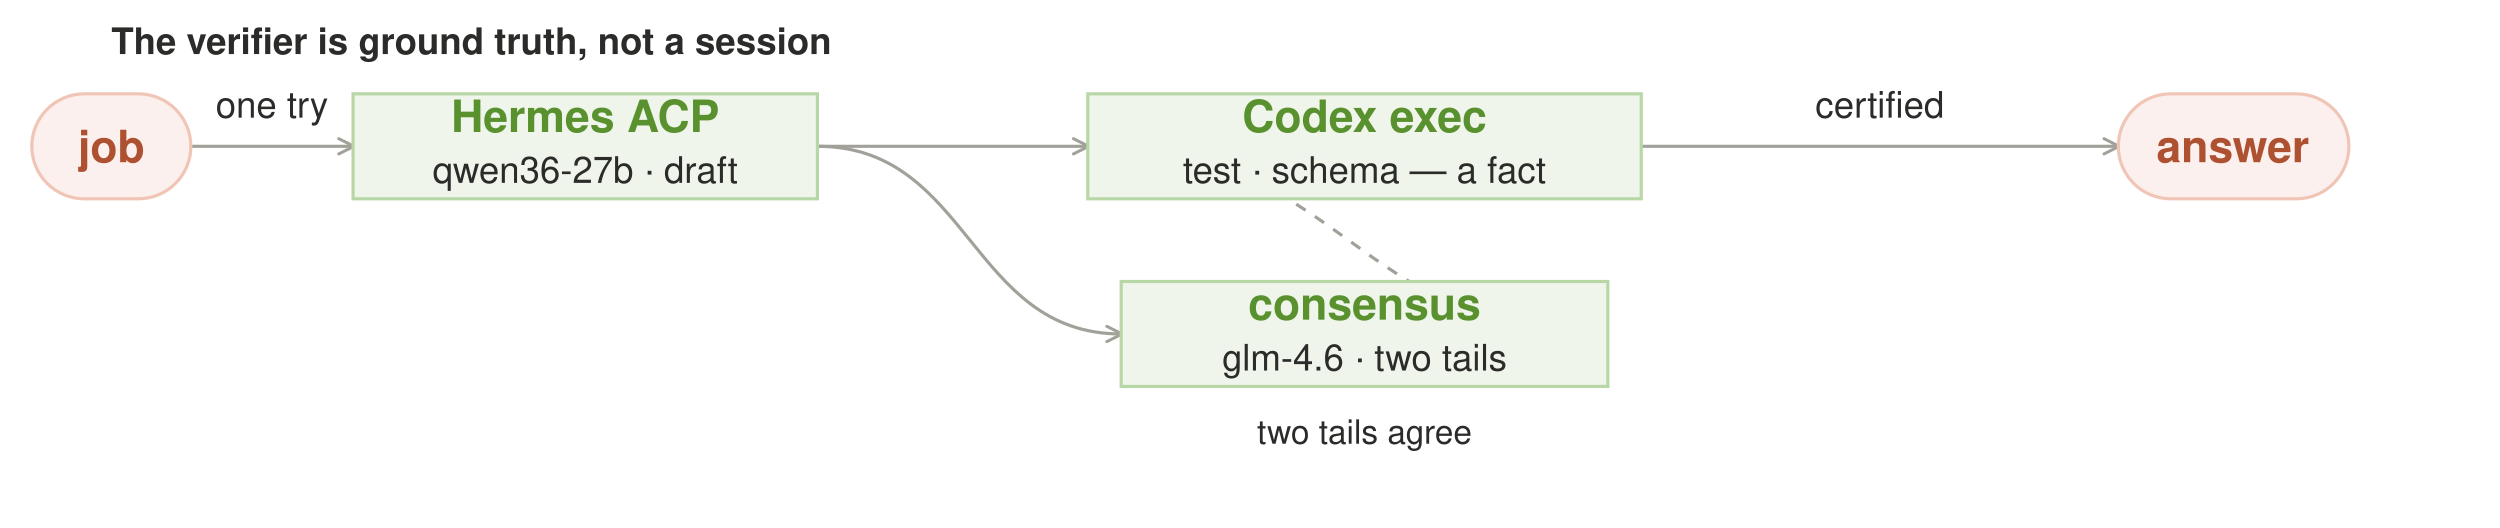
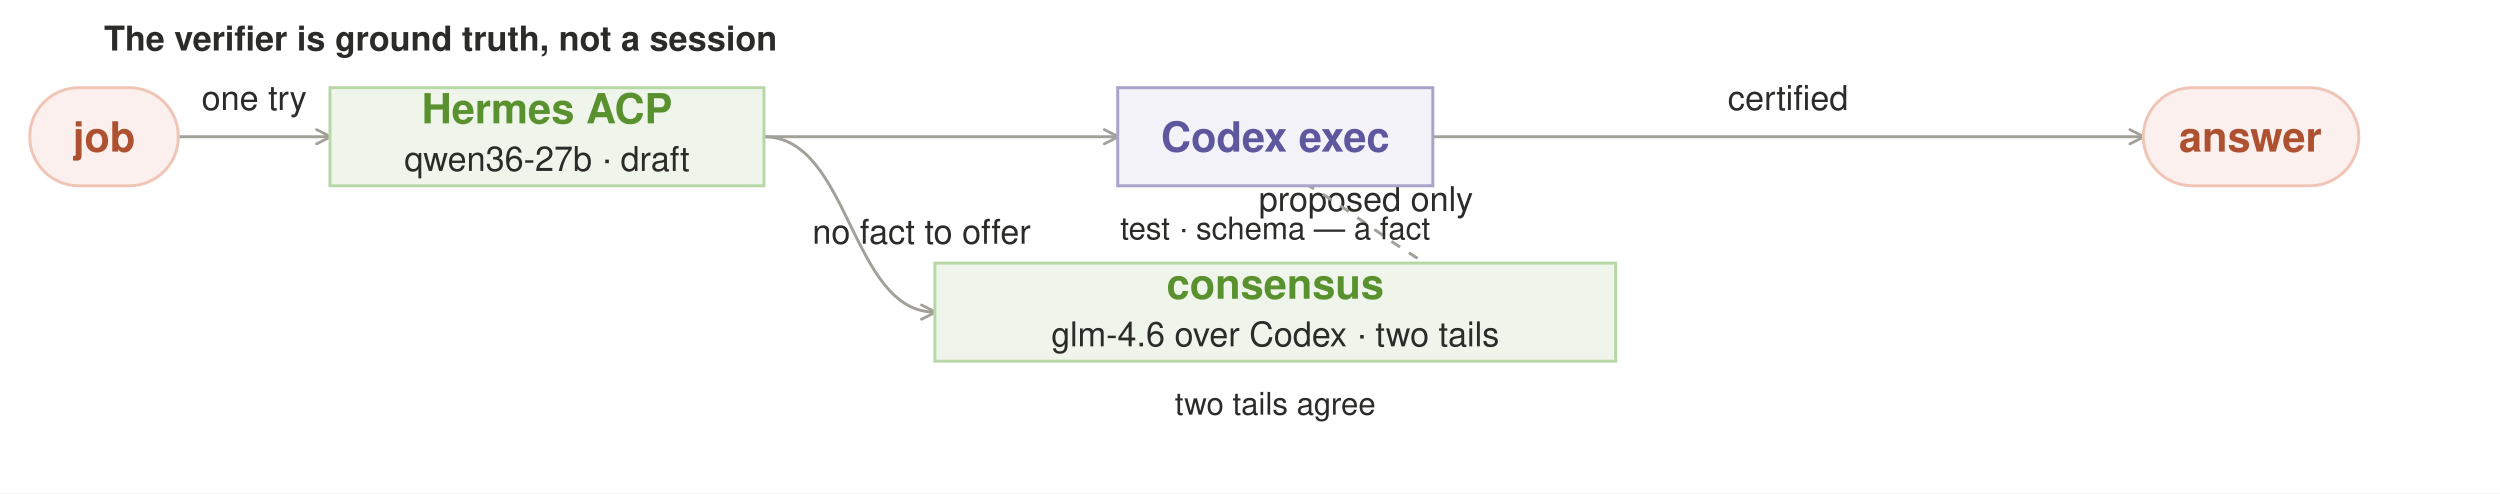
- <svg xmlns="http://www.w3.org/2000/svg" viewBox="0 0 1572 332" font-family="Avenir Next, Nunito, Segoe UI, Helvetica, Arial, sans-serif">
+ <svg xmlns="http://www.w3.org/2000/svg" viewBox="0 0 1682 332" font-family="Avenir Next, Nunito, Segoe UI, Helvetica, Arial, sans-serif">
  <defs>
    <marker id="ha" markerWidth="13.3" markerHeight="13.3" refX="11" refY="7.0" orient="auto" markerUnits="userSpaceOnUse">
      <path d="M2 2.2 L11.5 7.0 L2 11.8" fill="none" stroke="#a1a099" stroke-width="1.9" stroke-linecap="round" stroke-linejoin="round" />
    </marker>
    <marker id="Ha" markerWidth="18.1" markerHeight="18.1" refX="15" refY="9.5" orient="auto" markerUnits="userSpaceOnUse">
      <path d="M2 3.0 L15.6 9.5 L2 16.0" fill="none" stroke="#a1a099" stroke-width="3.0" stroke-linecap="round" stroke-linejoin="round" />
    </marker>
    <marker id="hg" markerWidth="13.3" markerHeight="13.3" refX="11" refY="7.0" orient="auto" markerUnits="userSpaceOnUse">
      <path d="M2 2.2 L11.5 7.0 L2 11.8" fill="none" stroke="#5a912f" stroke-width="1.9" stroke-linecap="round" stroke-linejoin="round" />
    </marker>
    <marker id="Hg" markerWidth="18.1" markerHeight="18.1" refX="15" refY="9.5" orient="auto" markerUnits="userSpaceOnUse">
      <path d="M2 3.0 L15.6 9.5 L2 16.0" fill="none" stroke="#5a912f" stroke-width="3.0" stroke-linecap="round" stroke-linejoin="round" />
    </marker>
    <marker id="hp" markerWidth="13.3" markerHeight="13.3" refX="11" refY="7.0" orient="auto" markerUnits="userSpaceOnUse">
      <path d="M2 2.2 L11.5 7.0 L2 11.8" fill="none" stroke="#5d579d" stroke-width="1.9" stroke-linecap="round" stroke-linejoin="round" />
    </marker>
    <marker id="Hp" markerWidth="18.1" markerHeight="18.1" refX="15" refY="9.5" orient="auto" markerUnits="userSpaceOnUse">
      <path d="M2 3.0 L15.6 9.5 L2 16.0" fill="none" stroke="#5d579d" stroke-width="3.0" stroke-linecap="round" stroke-linejoin="round" />
    </marker>
    <marker id="hc" markerWidth="13.3" markerHeight="13.3" refX="11" refY="7.0" orient="auto" markerUnits="userSpaceOnUse">
      <path d="M2 2.2 L11.5 7.0 L2 11.8" fill="none" stroke="#ad5130" stroke-width="1.9" stroke-linecap="round" stroke-linejoin="round" />
    </marker>
    <marker id="Hc" markerWidth="18.1" markerHeight="18.1" refX="15" refY="9.5" orient="auto" markerUnits="userSpaceOnUse">
      <path d="M2 3.0 L15.6 9.5 L2 16.0" fill="none" stroke="#ad5130" stroke-width="3.0" stroke-linecap="round" stroke-linejoin="round" />
    </marker>
    <marker id="hk" markerWidth="13.3" markerHeight="13.3" refX="11" refY="7.0" orient="auto" markerUnits="userSpaceOnUse">
      <path d="M2 2.2 L11.5 7.0 L2 11.8" fill="none" stroke="#2b2b29" stroke-width="1.9" stroke-linecap="round" stroke-linejoin="round" />
    </marker>
    <marker id="Hk" markerWidth="18.1" markerHeight="18.1" refX="15" refY="9.5" orient="auto" markerUnits="userSpaceOnUse">
      <path d="M2 3.0 L15.6 9.5 L2 16.0" fill="none" stroke="#2b2b29" stroke-width="3.0" stroke-linecap="round" stroke-linejoin="round" />
    </marker>
  </defs>
-   <rect width="1572" height="332" fill="#fff" />
+   <rect width="1682" height="332" fill="#fff" />
  <text x="70" y="34" text-anchor="start" fill="#2b2b29" font-size="23" font-weight="700">The verifier is ground truth, not a session</text>
  <text x="171" y="74" text-anchor="middle" fill="#2b2b29" font-size="23">one try</text>
-   <text x="1182" y="74" text-anchor="middle" fill="#2b2b29" font-size="23">certified</text>
-   <text x="760" y="452" text-anchor="middle" fill="#2b2b29" font-size="23">no fact to offer</text>
-   <text x="985" y="367" text-anchor="middle" fill="#2b2b29" font-size="23">proposed only</text>
+   <text x="1203" y="74" text-anchor="middle" fill="#2b2b29" font-size="23">certified</text>
+   <text x="620" y="164" text-anchor="middle" fill="#2b2b29" font-size="23">no fact to offer</text>
+   <text x="919" y="142" text-anchor="middle" fill="#2b2b29" font-size="23">proposed only</text>
  <path d="M 120 92 C 171 92, 171 92, 222 92" fill="none" stroke="#a1a099" stroke-width="2" marker-end="url(#ha)" />
-   <path d="M 514 92 C 599 92, 599 92, 684 92" fill="none" stroke="#a1a099" stroke-width="2" marker-end="url(#ha)" />
-   <path d="M 1032 92 C 1182 92, 1182 92, 1332 92" fill="none" stroke="#a1a099" stroke-width="2" marker-end="url(#ha)" />
-   <path d="M 514 92 C 610 92, 610 210, 705 210" fill="none" stroke="#a1a099" stroke-width="2" marker-end="url(#ha)" />
-   <path d="M 1011 210 C 848 210, 848 92, 684 92" fill="none" stroke="#a1a099" stroke-width="2" stroke-dasharray="7 7" marker-end="url(#ha)" />
+   <path d="M 514 92 C 633 92, 633 92, 752 92" fill="none" stroke="#a1a099" stroke-width="2" marker-end="url(#ha)" />
+   <path d="M 964 92 C 1203 92, 1203 92, 1442 92" fill="none" stroke="#a1a099" stroke-width="2" marker-end="url(#ha)" />
+   <path d="M 514 92 C 572 92, 572 210, 629 210" fill="none" stroke="#a1a099" stroke-width="2" marker-end="url(#ha)" />
+   <path d="M 1087 210 C 920 210, 920 92, 752 92" fill="none" stroke="#a1a099" stroke-width="2" stroke-dasharray="7 7" marker-end="url(#ha)" />
  <rect x="20" y="59" width="100" height="66" rx="33" fill="#fbf0ed" stroke="#f0c5b6" stroke-width="2" />
  <text x="70" y="102" text-anchor="middle" fill="#ad5130" font-size="28" font-weight="600">job</text>
  <rect x="222" y="59" width="292" height="66" rx="0" fill="#eff5ea" stroke="#b8d7a6" stroke-width="2" />
  <text x="368" y="83" text-anchor="middle" fill="#5a912f" font-size="28" font-weight="600">Hermes ACP</text>
  <text x="368" y="115" text-anchor="middle" fill="#2b2b29" font-size="23">qwen36-27b · draft</text>
-   <rect x="684" y="59" width="348" height="66" rx="0" fill="#eff5ea" stroke="#b8d7a6" stroke-width="2" />
-   <text x="858" y="83" text-anchor="middle" fill="#5a912f" font-size="28" font-weight="600">Codex exec</text>
-   <text x="858" y="115" text-anchor="middle" fill="#2b2b29" font-size="23">test · schema — a fact</text>
-   <rect x="705" y="177" width="306" height="66" rx="0" fill="#eff5ea" stroke="#b8d7a6" stroke-width="2" />
+   <rect x="752" y="59" width="212" height="66" rx="0" fill="#f3f2f9" stroke="#a9a3c9" stroke-width="2" />
+   <text x="858" y="102" text-anchor="middle" fill="#5d579d" font-size="28" font-weight="600">Codex exec</text>
+   <text x="858" y="161" text-anchor="middle" fill="#2b2b29" font-size="21">test · schema — a fact</text>
+   <rect x="629" y="177" width="458" height="66" rx="0" fill="#eff5ea" stroke="#b8d7a6" stroke-width="2" />
  <text x="858" y="201" text-anchor="middle" fill="#5a912f" font-size="28" font-weight="600">consensus</text>
-   <text x="858" y="233" text-anchor="middle" fill="#2b2b29" font-size="23">glm-4.6 · two tails</text>
+   <text x="858" y="233" text-anchor="middle" fill="#2b2b29" font-size="23">glm-4.6 over Codex · two tails</text>
  <text x="858" y="279" text-anchor="middle" fill="#2b2b29" font-size="21">two tails agree</text>
-   <rect x="1332" y="59" width="145" height="66" rx="33" fill="#fbf0ed" stroke="#f0c5b6" stroke-width="2" />
-   <text x="1404" y="102" text-anchor="middle" fill="#ad5130" font-size="28" font-weight="600">answer</text>
+   <rect x="1442" y="59" width="145" height="66" rx="33" fill="#fbf0ed" stroke="#f0c5b6" stroke-width="2" />
+   <text x="1514" y="102" text-anchor="middle" fill="#ad5130" font-size="28" font-weight="600">answer</text>
</svg>
